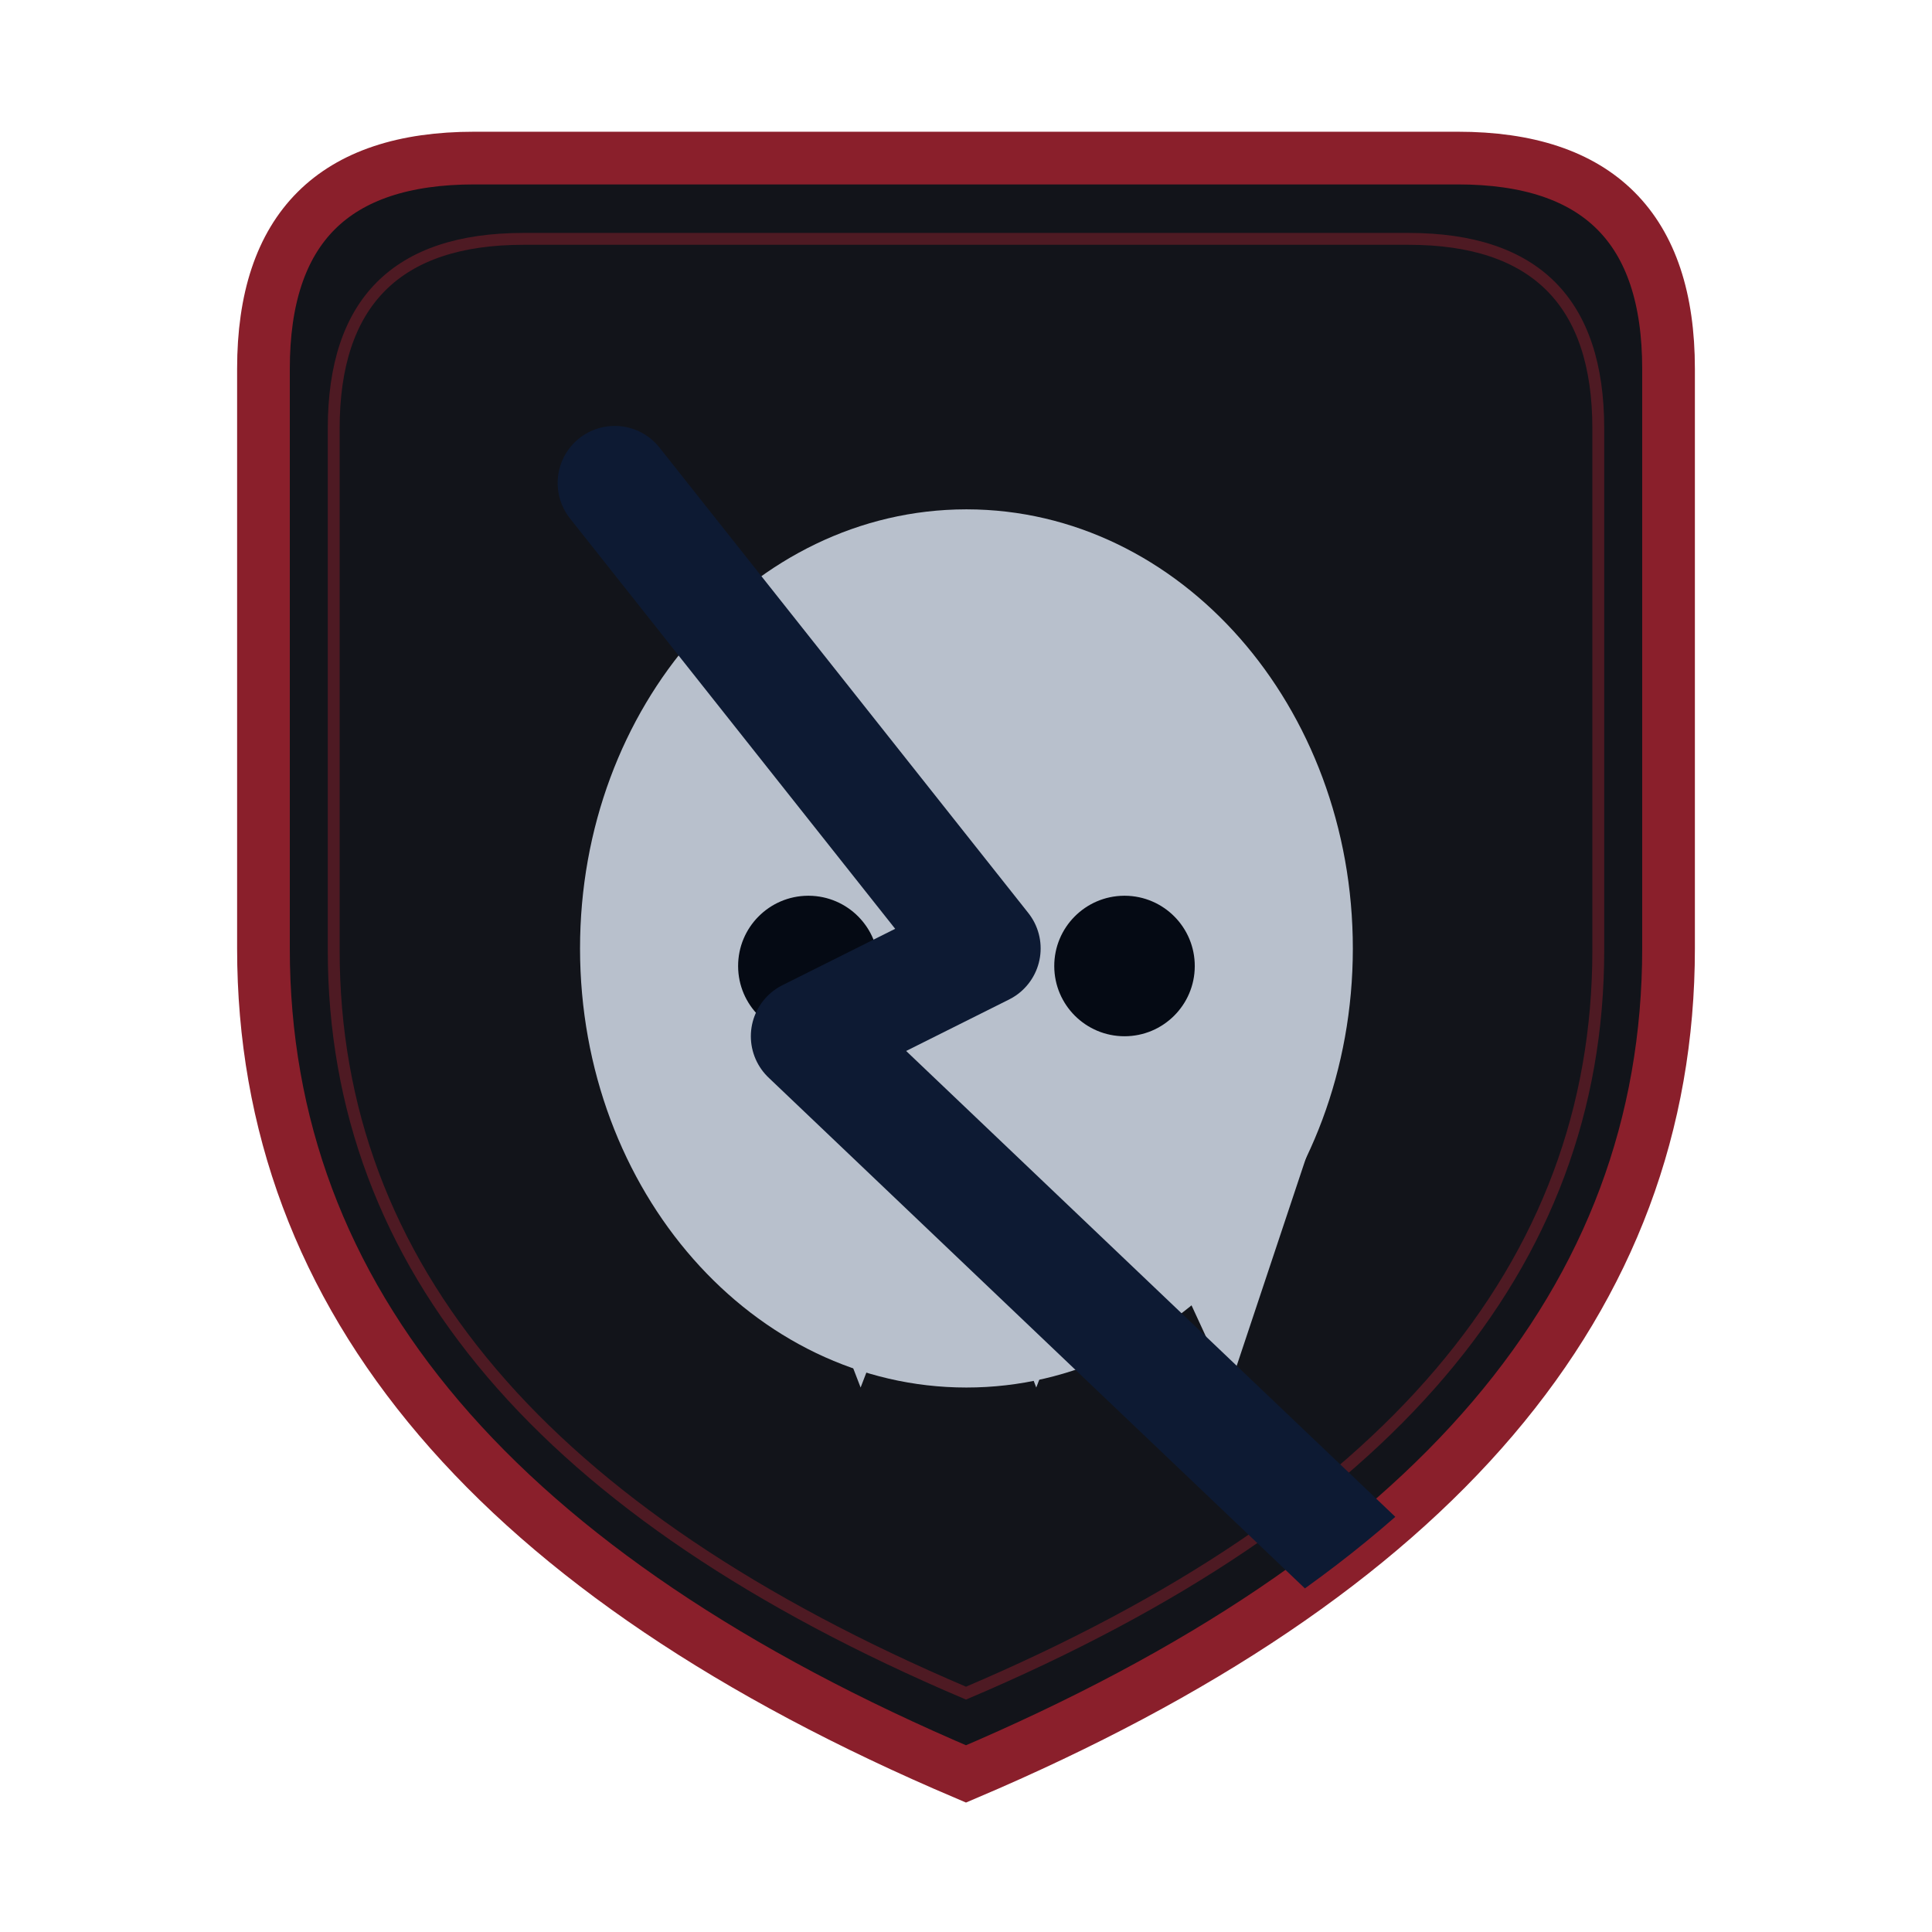
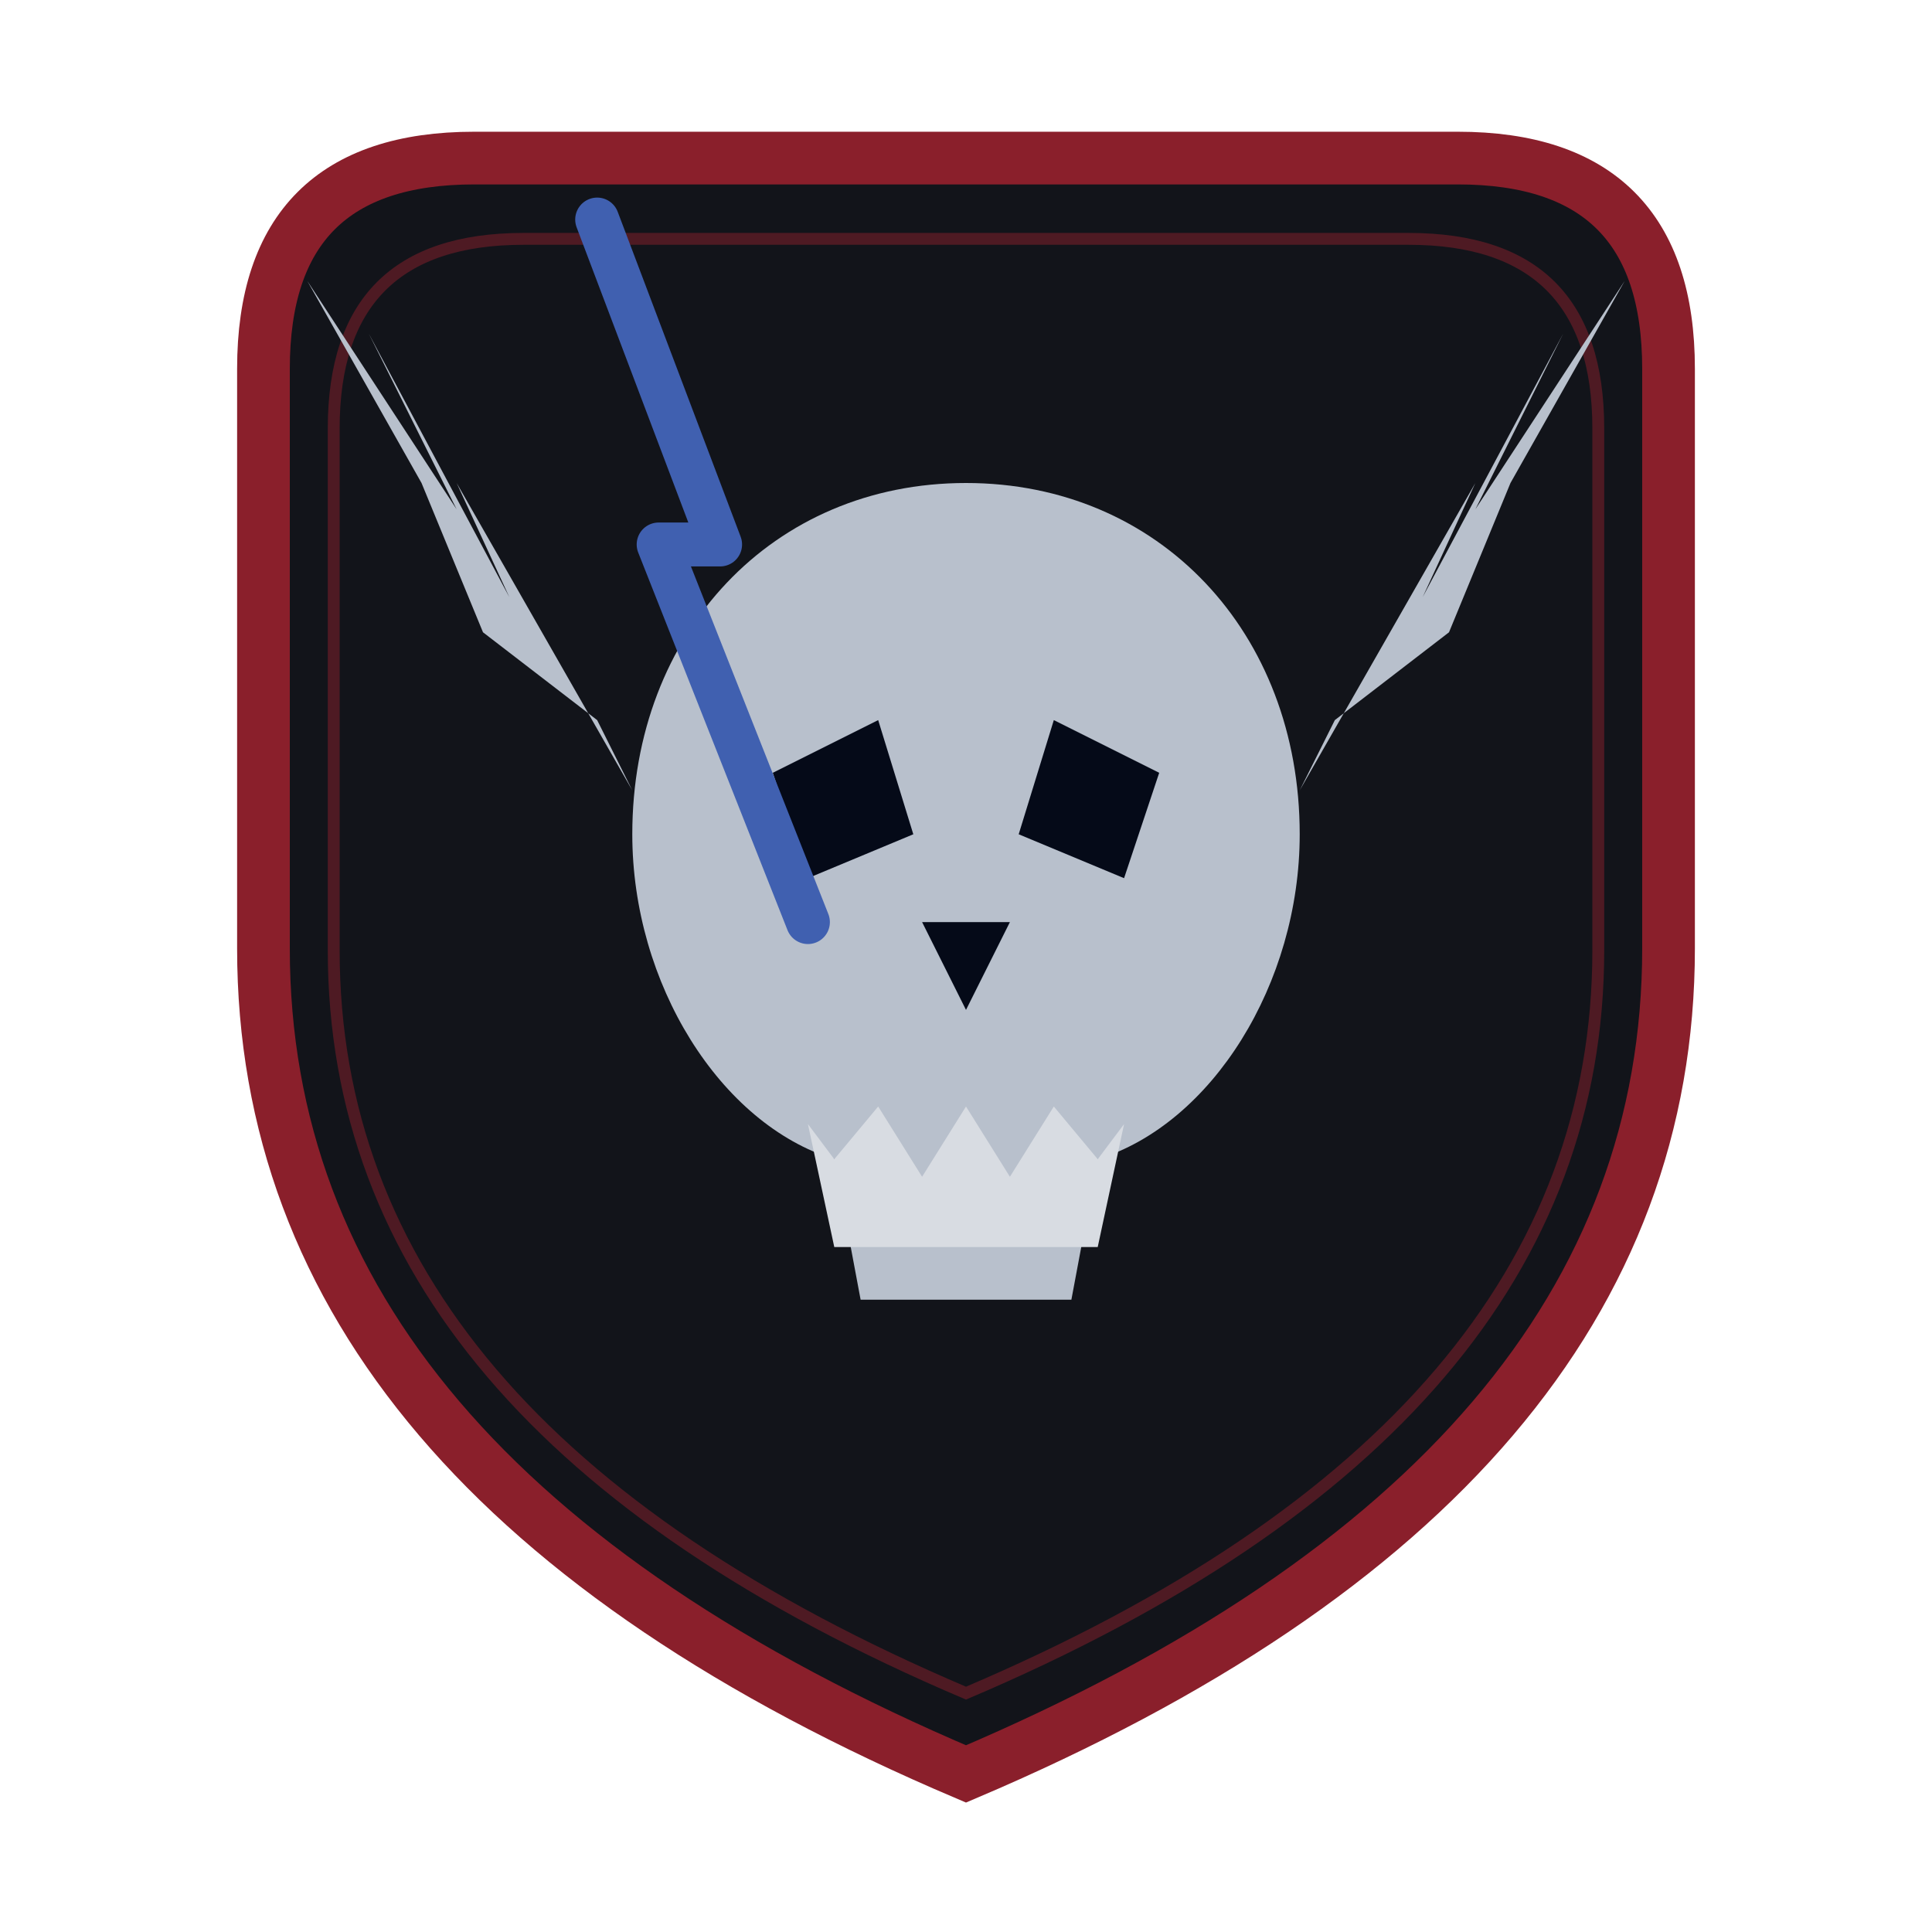
<svg xmlns="http://www.w3.org/2000/svg" viewBox="0 0 220 220">
  <defs>
    <clipPath id="shieldClip12">
      <path d="M30,42 Q30,18 54,18 L166,18 Q190,18 190,42 L190,108 Q190,168 110,202 Q30,168 30,108 Z" />
    </clipPath>
  </defs>
  <path d="M30,42 Q30,18 54,18 L166,18 Q190,18 190,42 L190,108 Q190,168 110,202 Q30,168 30,108 Z" fill="#12141a" stroke="#8a1f2b" stroke-width="6" />
  <path d="M30,42 Q30,18 54,18 L166,18 Q190,18 190,42 L190,108 Q190,168 110,202 Q30,168 30,108 Z" fill="none" stroke="#8a1f2b" stroke-width="1.5" opacity="0.5" transform="translate(110,110) scale(0.9) translate(-110,-110)" />
  <g clip-path="url(#shieldClip12)">
-     <path d="M110,58 a44,50 0 1 0 0.1,0 Z" fill="#b8c0cc" stroke="none" stroke-width="0" stroke-linecap="round" stroke-linejoin="round" />
-     <path d="M92,102 a8,8 0 1 0 0.1,0 Z" fill="#050a14" stroke="none" stroke-width="0" stroke-linecap="round" stroke-linejoin="round" />
-     <path d="M128,102 a8,8 0 1 0 0.1,0 Z" fill="#050a14" stroke="none" stroke-width="0" stroke-linecap="round" stroke-linejoin="round" />
-     <path d="M70,128 L150,128 L140,158 L128,132 L118,158 L108,132 L98,158 L88,132 Z" fill="#b8c0cc" stroke="none" stroke-width="0" stroke-linecap="round" stroke-linejoin="round" />
-     <path d="M70,55 L112,108 L92,118 L155,178" fill="none" stroke="#0d1a33" stroke-width="13" stroke-linecap="round" stroke-linejoin="round" />
+     <path d="M110,55 C88,55 72,72 72,95 C72,112 82,128 95,132 L98,148 L122,148 L125,132 C138,128 148,112 148,95 C148,72 132,55 110,55 Z" fill="#b8c0cc" stroke="none" stroke-width="0" stroke-linecap="round" stroke-linejoin="round" />
+     <path d="M88,88 L100,82 L104,95 L92,100 Z" fill="#050a18" stroke="none" stroke-width="0" stroke-linecap="round" stroke-linejoin="round" />
+     <path d="M132,88 L120,82 L116,95 L128,100 Z" fill="#050a18" stroke="none" stroke-width="0" stroke-linecap="round" stroke-linejoin="round" />
+     <path d="M105,105 L115,105 L110,115 Z" fill="#050a18" stroke="none" stroke-width="0" stroke-linecap="round" stroke-linejoin="round" />
+     <path d="M92,128 L95,132 L100,126 L105,134 L110,126 L115,134 L120,126 L125,132 L128,128 L125,142 L95,142 Z" fill="#d8dce2" stroke="none" stroke-width="0" stroke-linecap="round" stroke-linejoin="round" />
+     <path d="M72,90 L52,55 L58,68 L42,38 L52,58 L35,32 L48,55 L55,72 L68,82 Z" fill="#b8c0cc" stroke="none" stroke-width="0" stroke-linecap="round" stroke-linejoin="round" />
+     <path d="M148,90 L168,55 L162,68 L178,38 L168,58 L185,32 L172,55 L165,72 L152,82 Z" fill="#b8c0cc" stroke="none" stroke-width="0" stroke-linecap="round" stroke-linejoin="round" />
+     <path d="M68,25 L82,62 L75,62 L92,105" fill="none" stroke="#4060b0" stroke-width="5" stroke-linecap="round" stroke-linejoin="round" />
  </g>
</svg>
